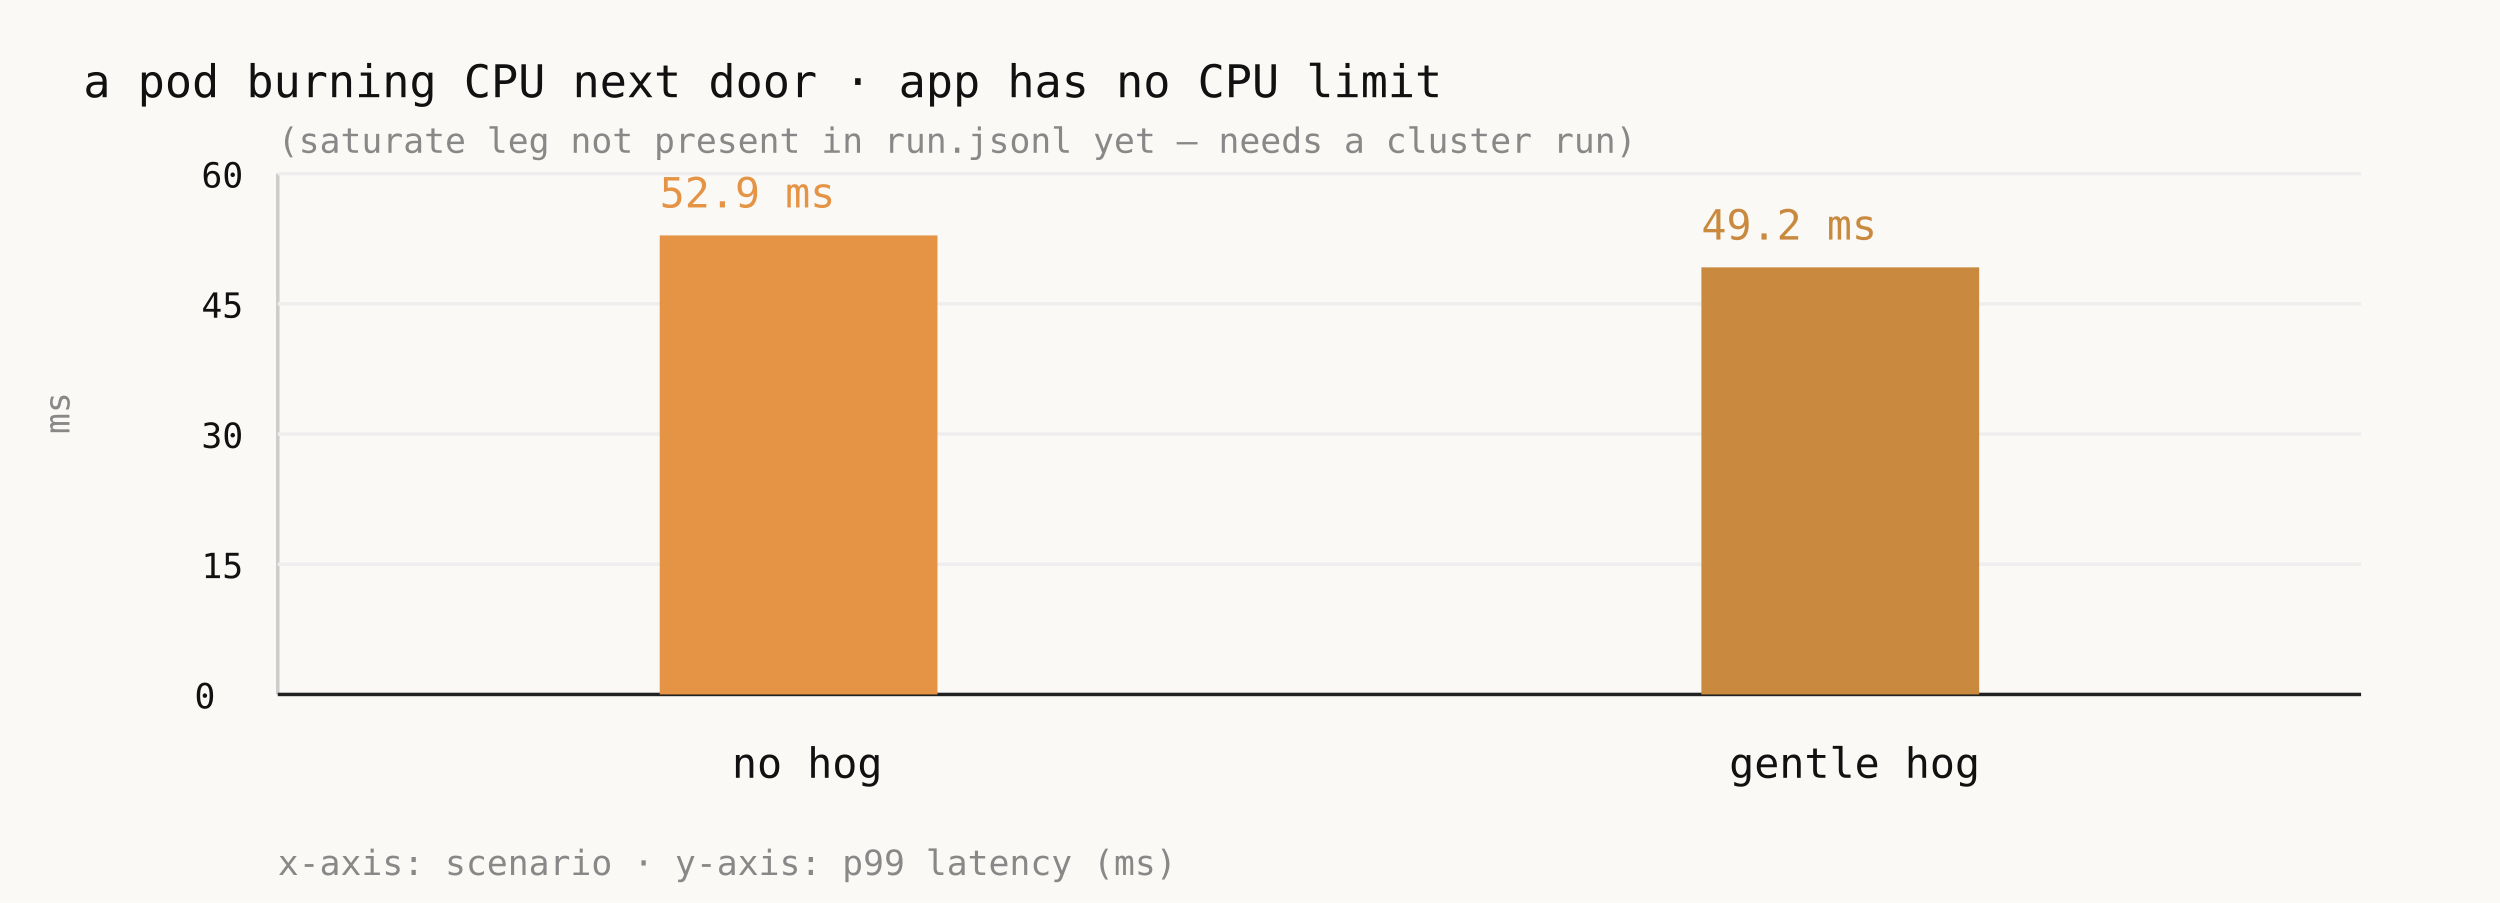
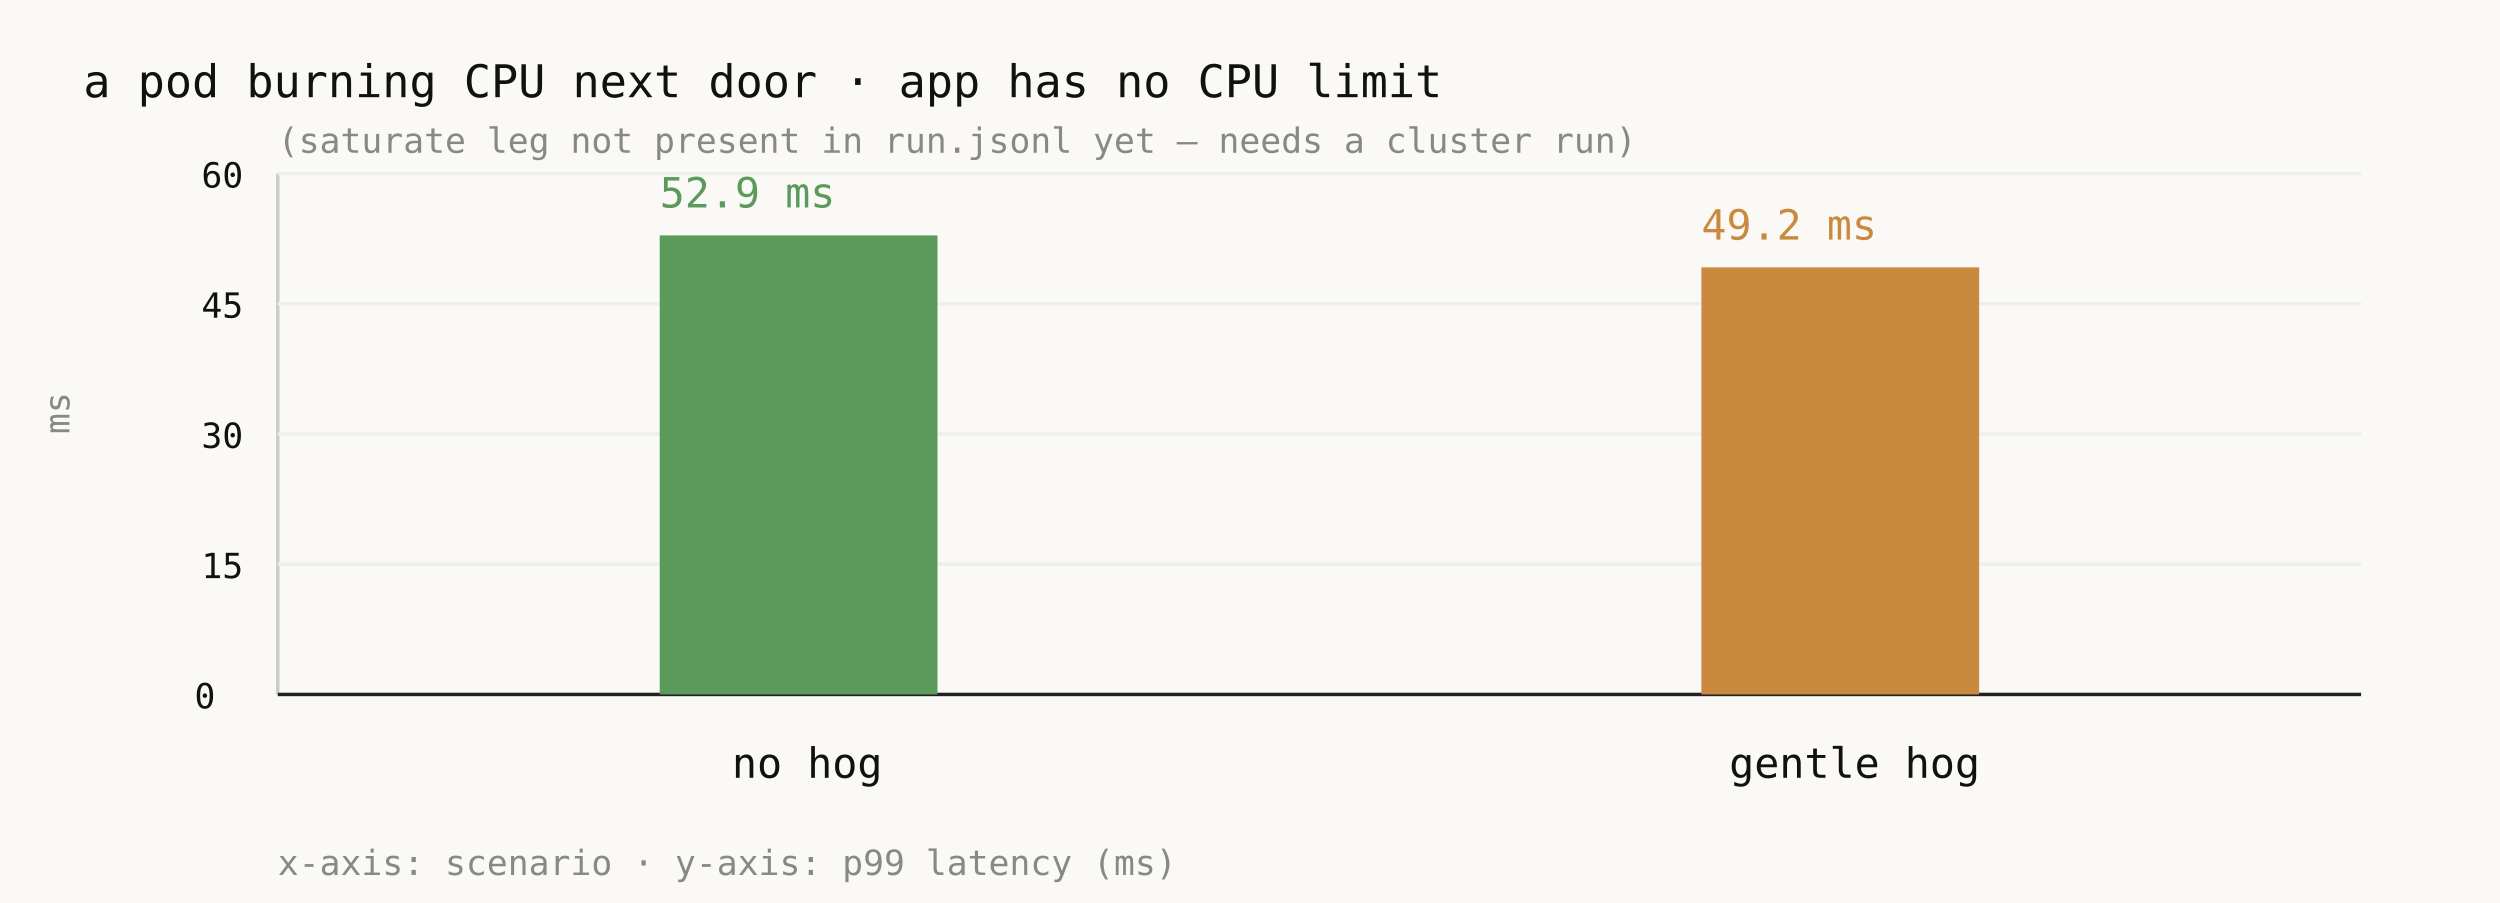
<svg xmlns="http://www.w3.org/2000/svg" width="720" height="260" viewBox="0 0 720 260">
  <rect width="720" height="260" fill="#faf9f6" />
  <text x="24" y="28" font-family="ui-monospace, SFMono-Regular, Menlo, monospace" font-size="13" fill="#111111">a pod burning CPU next door  ·  app has no CPU limit</text>
  <line x1="80" y1="50" x2="80" y2="200" stroke="#cccccc" />
  <line x1="80" y1="200" x2="680" y2="200" stroke="#222222" />
  <text x="56" y="204" font-family="ui-monospace, SFMono-Regular, Menlo, monospace" font-size="10" fill="#111111">0</text>
  <line x1="80" y1="162.5" x2="680" y2="162.5" stroke="#eeeeee" />
  <text x="58" y="166.5" font-family="ui-monospace, SFMono-Regular, Menlo, monospace" font-size="10" fill="#111111">15</text>
  <line x1="80" y1="125.0" x2="680" y2="125.0" stroke="#eeeeee" />
  <text x="58" y="129.0" font-family="ui-monospace, SFMono-Regular, Menlo, monospace" font-size="10" fill="#111111">30</text>
  <line x1="80" y1="87.5" x2="680" y2="87.5" stroke="#eeeeee" />
  <text x="58" y="91.5" font-family="ui-monospace, SFMono-Regular, Menlo, monospace" font-size="10" fill="#111111">45</text>
  <line x1="80" y1="50.0" x2="680" y2="50.0" stroke="#eeeeee" />
  <text x="58" y="54.0" font-family="ui-monospace, SFMono-Regular, Menlo, monospace" font-size="10" fill="#111111">60</text>
  <text x="20" y="125.0" font-family="ui-monospace, SFMono-Regular, Menlo, monospace" font-size="10" fill="#888888" transform="rotate(-90 20 125.0)">ms</text>
-   <rect x="190.0" y="67.8" width="80.0" height="132.2" fill="#e49444" />
-   <text x="190.0" y="59.75" font-family="ui-monospace, SFMono-Regular, Menlo, monospace" font-size="12" fill="#e49444">52.9 ms</text>
+   <rect x="190.0" y="67.8" width="80.0" height="132.2" fill="#5a9a5a" />
+   <text x="190.0" y="59.75" font-family="ui-monospace, SFMono-Regular, Menlo, monospace" font-size="12" fill="#5a9a5a">52.9 ms</text>
  <text x="210.8" y="224" font-family="ui-monospace, SFMono-Regular, Menlo, monospace" font-size="12" fill="#111111">no hog</text>
  <rect x="490.0" y="77.0" width="80.0" height="123.0" fill="#c98a3f" />
  <text x="490.0" y="69" font-family="ui-monospace, SFMono-Regular, Menlo, monospace" font-size="12" fill="#c98a3f">49.2 ms</text>
  <text x="498.0" y="224" font-family="ui-monospace, SFMono-Regular, Menlo, monospace" font-size="12" fill="#111111">gentle hog</text>
  <text x="80" y="252" font-family="ui-monospace, SFMono-Regular, Menlo, monospace" font-size="10" fill="#888888">x-axis: scenario  ·  y-axis: p99 latency (ms)</text>
  <text x="80" y="44" font-family="ui-monospace, SFMono-Regular, Menlo, monospace" font-size="10" fill="#888888">(saturate leg not present in run.jsonl yet — needs a cluster run)</text>
</svg>
